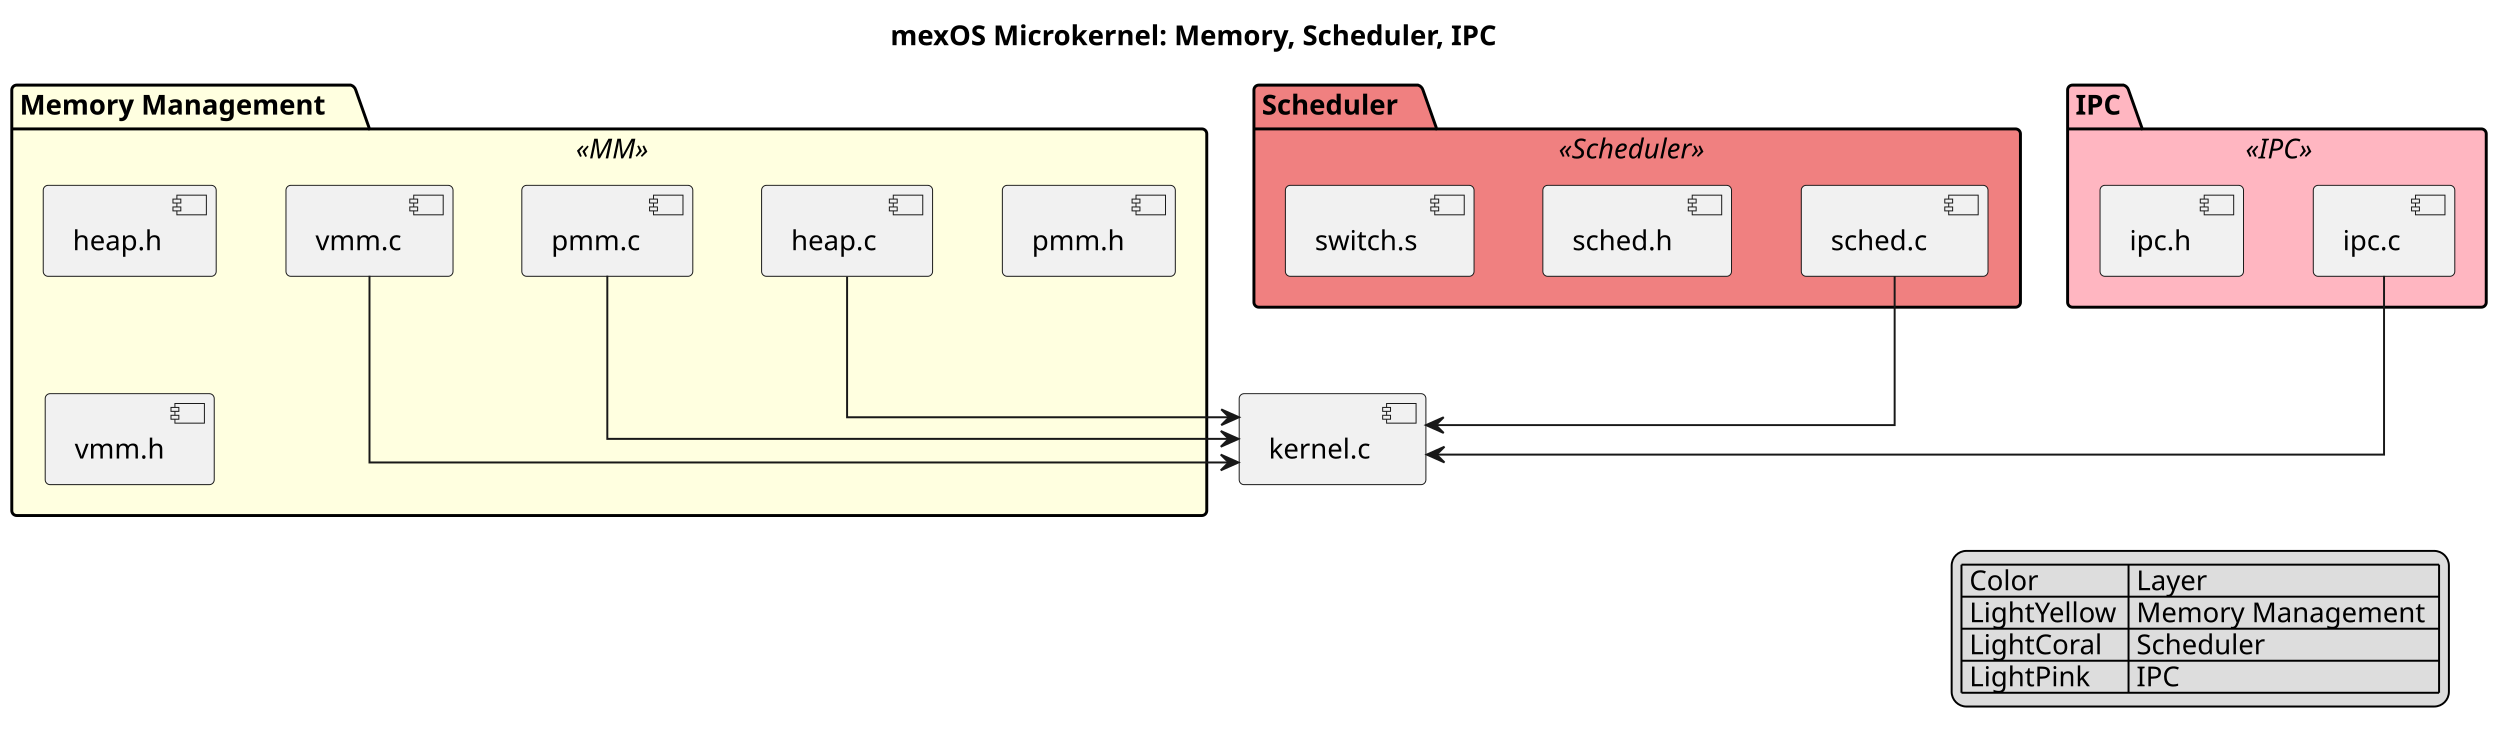
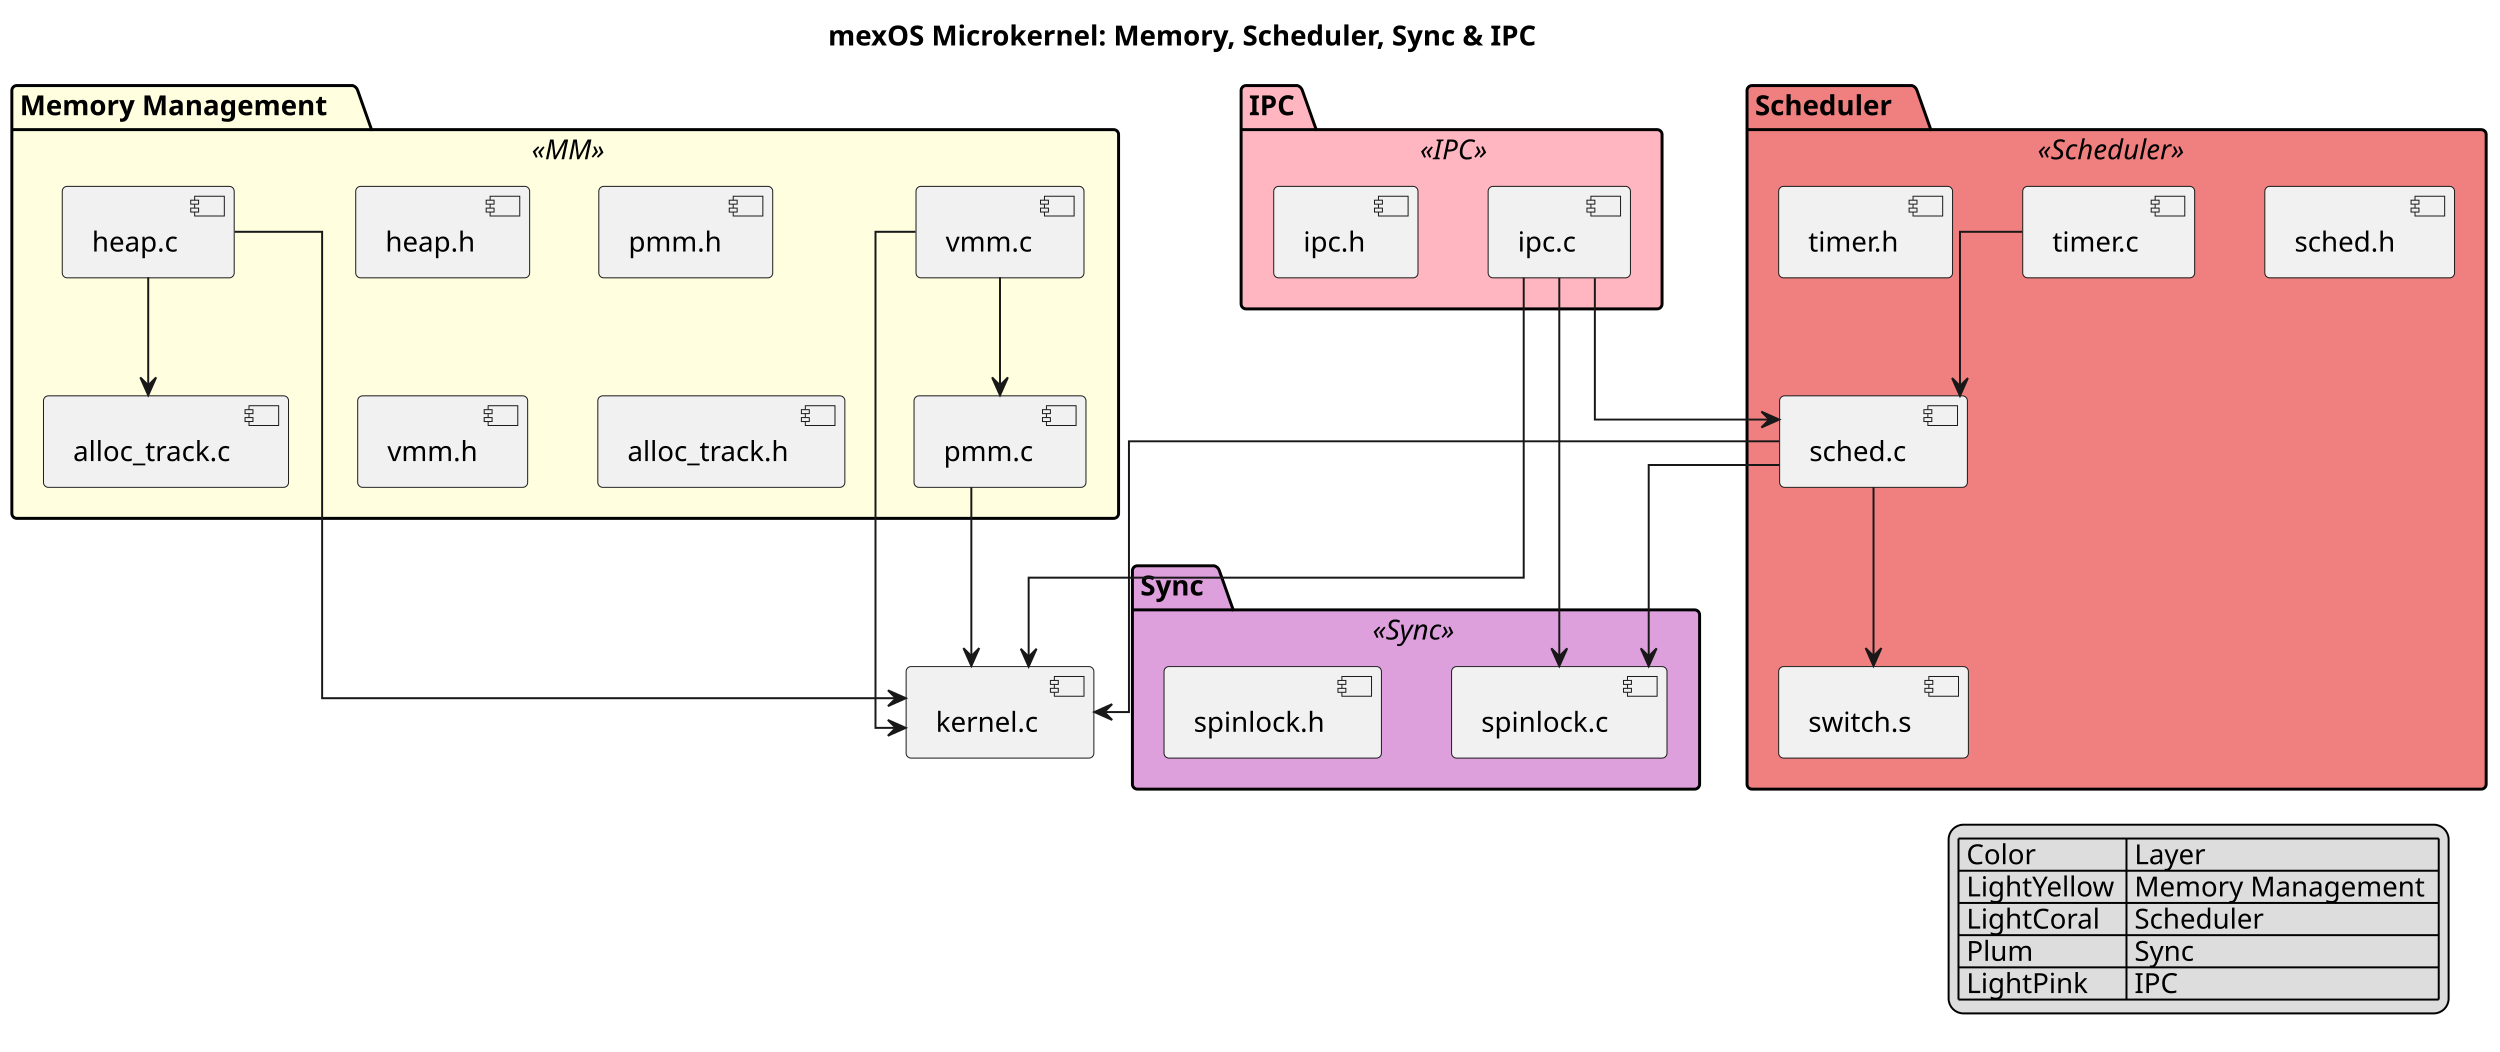
- <svg xmlns="http://www.w3.org/2000/svg" contentStyleType="text/css" height="379px" preserveAspectRatio="none" style="width:1272px;height:379px;background:#FFFFFF;" version="1.1" viewBox="0 0 1272 379" width="1272px" zoomAndPan="magnify">
+ <svg xmlns="http://www.w3.org/2000/svg" contentStyleType="text/css" height="532px" preserveAspectRatio="none" style="width:1265px;height:532px;background:#FFFFFF;" version="1.1" viewBox="0 0 1265 532" width="1265px" zoomAndPan="magnify">
  <defs />
  <g>
-     <text fill="#000000" font-family="sans-serif" font-size="14" font-weight="bold" lengthAdjust="spacing" textLength="352" x="453" y="22.995">mexOS Microkernel: Memory, Scheduler, IPC</text>
+     <text fill="#000000" font-family="sans-serif" font-size="14" font-weight="bold" lengthAdjust="spacing" textLength="413" x="419" y="22.995">mexOS Microkernel: Memory, Scheduler, Sync &amp; IPC</text>
    <g id="cluster_Memory Management">
-       <path d="M8.5,43.297 L178.5,43.297 A3.75,3.75 0 0 1 181,45.797 L188,65.594 L611.5,65.594 A2.5,2.5 0 0 1 614,68.094 L614,259.797 A2.5,2.5 0 0 1 611.5,262.297 L8.5,262.297 A2.5,2.5 0 0 1 6,259.797 L6,45.797 A2.5,2.5 0 0 1 8.5,43.297 " fill="#FFFFE0" style="stroke:#000000;stroke-width:1.5;" />
+       <path d="M8.5,43.297 L178.5,43.297 A3.75,3.75 0 0 1 181,45.797 L188,65.594 L563.5,65.594 A2.5,2.5 0 0 1 566,68.094 L566,259.797 A2.5,2.5 0 0 1 563.5,262.297 L8.5,262.297 A2.5,2.5 0 0 1 6,259.797 L6,45.797 A2.5,2.5 0 0 1 8.5,43.297 " fill="#FFFFE0" style="stroke:#000000;stroke-width:1.5;" />
      <line style="stroke:#000000;stroke-width:1.5;" x1="6" x2="188" y1="65.594" y2="65.594" />
      <text fill="#000000" font-family="sans-serif" font-size="14" font-weight="bold" lengthAdjust="spacing" textLength="169" x="10" y="58.292">Memory Management</text>
-       <text fill="#000000" font-family="sans-serif" font-size="14" font-style="italic" lengthAdjust="spacing" textLength="42" x="293" y="80.589">«MM»</text>
+       <text fill="#000000" font-family="sans-serif" font-size="14" font-style="italic" lengthAdjust="spacing" textLength="42" x="269" y="80.589">«MM»</text>
    </g>
    <g id="cluster_Scheduler">
-       <path d="M640.5,43.297 L721.5,43.297 A3.75,3.75 0 0 1 724,45.797 L731,65.594 L1025.5,65.594 A2.5,2.5 0 0 1 1028,68.094 L1028,153.797 A2.5,2.5 0 0 1 1025.5,156.297 L640.5,156.297 A2.5,2.5 0 0 1 638,153.797 L638,45.797 A2.5,2.5 0 0 1 640.5,43.297 " fill="#F08080" style="stroke:#000000;stroke-width:1.5;" />
-       <line style="stroke:#000000;stroke-width:1.5;" x1="638" x2="731" y1="65.594" y2="65.594" />
-       <text fill="#000000" font-family="sans-serif" font-size="14" font-weight="bold" lengthAdjust="spacing" textLength="80" x="642" y="58.292">Scheduler</text>
-       <text fill="#000000" font-family="sans-serif" font-size="14" font-style="italic" lengthAdjust="spacing" textLength="88" x="793" y="80.589">«Scheduler»</text>
+       <path d="M886.5,43.297 L967.5,43.297 A3.75,3.75 0 0 1 970,45.797 L977,65.594 L1255.5,65.594 A2.5,2.5 0 0 1 1258,68.094 L1258,396.797 A2.5,2.5 0 0 1 1255.5,399.297 L886.5,399.297 A2.5,2.5 0 0 1 884,396.797 L884,45.797 A2.5,2.5 0 0 1 886.5,43.297 " fill="#F08080" style="stroke:#000000;stroke-width:1.5;" />
+       <line style="stroke:#000000;stroke-width:1.5;" x1="884" x2="977" y1="65.594" y2="65.594" />
+       <text fill="#000000" font-family="sans-serif" font-size="14" font-weight="bold" lengthAdjust="spacing" textLength="80" x="888" y="58.292">Scheduler</text>
+       <text fill="#000000" font-family="sans-serif" font-size="14" font-style="italic" lengthAdjust="spacing" textLength="88" x="1031" y="80.589">«Scheduler»</text>
+     </g>
+     <g id="cluster_Sync">
+       <path d="M575.5,286.297 L614.5,286.297 A3.75,3.75 0 0 1 617,288.797 L624,308.594 L857.5,308.594 A2.5,2.5 0 0 1 860,311.094 L860,396.797 A2.5,2.5 0 0 1 857.5,399.297 L575.5,399.297 A2.5,2.5 0 0 1 573,396.797 L573,288.797 A2.5,2.5 0 0 1 575.5,286.297 " fill="#DDA0DD" style="stroke:#000000;stroke-width:1.5;" />
+       <line style="stroke:#000000;stroke-width:1.5;" x1="573" x2="624" y1="308.594" y2="308.594" />
+       <text fill="#000000" font-family="sans-serif" font-size="14" font-weight="bold" lengthAdjust="spacing" textLength="38" x="577" y="301.292">Sync</text>
+       <text fill="#000000" font-family="sans-serif" font-size="14" font-style="italic" lengthAdjust="spacing" textLength="52" x="694.5" y="323.589">«Sync»</text>
    </g>
    <g id="cluster_IPC">
-       <path d="M1054.5,43.297 L1080.5,43.297 A3.75,3.75 0 0 1 1083,45.797 L1090,65.594 L1262.5,65.594 A2.5,2.5 0 0 1 1265,68.094 L1265,153.797 A2.5,2.5 0 0 1 1262.5,156.297 L1054.5,156.297 A2.5,2.5 0 0 1 1052,153.797 L1052,45.797 A2.5,2.5 0 0 1 1054.5,43.297 " fill="#FFB6C1" style="stroke:#000000;stroke-width:1.5;" />
-       <line style="stroke:#000000;stroke-width:1.5;" x1="1052" x2="1090" y1="65.594" y2="65.594" />
-       <text fill="#000000" font-family="sans-serif" font-size="14" font-weight="bold" lengthAdjust="spacing" textLength="25" x="1056" y="58.292">IPC</text>
-       <text fill="#000000" font-family="sans-serif" font-size="14" font-style="italic" lengthAdjust="spacing" textLength="40" x="1142.5" y="80.589">«IPC»</text>
+       <path d="M630.5,43.297 L656.5,43.297 A3.75,3.75 0 0 1 659,45.797 L666,65.594 L838.5,65.594 A2.5,2.5 0 0 1 841,68.094 L841,153.797 A2.5,2.5 0 0 1 838.5,156.297 L630.5,156.297 A2.5,2.5 0 0 1 628,153.797 L628,45.797 A2.5,2.5 0 0 1 630.5,43.297 " fill="#FFB6C1" style="stroke:#000000;stroke-width:1.5;" />
+       <line style="stroke:#000000;stroke-width:1.5;" x1="628" x2="666" y1="65.594" y2="65.594" />
+       <text fill="#000000" font-family="sans-serif" font-size="14" font-weight="bold" lengthAdjust="spacing" textLength="25" x="632" y="58.292">IPC</text>
+       <text fill="#000000" font-family="sans-serif" font-size="14" font-style="italic" lengthAdjust="spacing" textLength="40" x="718.5" y="80.589">«IPC»</text>
    </g>
    <g id="elem_heap.c">
-       <rect fill="#F1F1F1" height="46.297" rx="2.5" ry="2.5" style="stroke:#181818;stroke-width:0.5;" width="87" x="387.5" y="94.297" />
-       <rect fill="#F1F1F1" height="10" style="stroke:#181818;stroke-width:0.5;" width="15" x="454.5" y="99.297" />
-       <rect fill="#F1F1F1" height="2" style="stroke:#181818;stroke-width:0.5;" width="4" x="452.5" y="101.297" />
-       <rect fill="#F1F1F1" height="2" style="stroke:#181818;stroke-width:0.5;" width="4" x="452.5" y="105.297" />
-       <text fill="#000000" font-family="sans-serif" font-size="14" lengthAdjust="spacing" textLength="47" x="402.5" y="127.292">heap.c</text>
+       <rect fill="#F1F1F1" height="46.297" rx="2.5" ry="2.5" style="stroke:#181818;stroke-width:0.5;" width="87" x="31.5" y="94.297" />
+       <rect fill="#F1F1F1" height="10" style="stroke:#181818;stroke-width:0.5;" width="15" x="98.5" y="99.297" />
+       <rect fill="#F1F1F1" height="2" style="stroke:#181818;stroke-width:0.5;" width="4" x="96.5" y="101.297" />
+       <rect fill="#F1F1F1" height="2" style="stroke:#181818;stroke-width:0.5;" width="4" x="96.5" y="105.297" />
+       <text fill="#000000" font-family="sans-serif" font-size="14" lengthAdjust="spacing" textLength="47" x="46.5" y="127.292">heap.c</text>
    </g>
    <g id="elem_heap.h">
-       <rect fill="#F1F1F1" height="46.297" rx="2.5" ry="2.5" style="stroke:#181818;stroke-width:0.5;" width="88" x="22" y="94.297" />
-       <rect fill="#F1F1F1" height="10" style="stroke:#181818;stroke-width:0.5;" width="15" x="90" y="99.297" />
-       <rect fill="#F1F1F1" height="2" style="stroke:#181818;stroke-width:0.5;" width="4" x="88" y="101.297" />
-       <rect fill="#F1F1F1" height="2" style="stroke:#181818;stroke-width:0.5;" width="4" x="88" y="105.297" />
-       <text fill="#000000" font-family="sans-serif" font-size="14" lengthAdjust="spacing" textLength="48" x="37" y="127.292">heap.h</text>
+       <rect fill="#F1F1F1" height="46.297" rx="2.5" ry="2.5" style="stroke:#181818;stroke-width:0.5;" width="88" x="180" y="94.297" />
+       <rect fill="#F1F1F1" height="10" style="stroke:#181818;stroke-width:0.5;" width="15" x="248" y="99.297" />
+       <rect fill="#F1F1F1" height="2" style="stroke:#181818;stroke-width:0.5;" width="4" x="246" y="101.297" />
+       <rect fill="#F1F1F1" height="2" style="stroke:#181818;stroke-width:0.5;" width="4" x="246" y="105.297" />
+       <text fill="#000000" font-family="sans-serif" font-size="14" lengthAdjust="spacing" textLength="48" x="195" y="127.292">heap.h</text>
    </g>
    <g id="elem_pmm.c">
-       <rect fill="#F1F1F1" height="46.297" rx="2.5" ry="2.5" style="stroke:#181818;stroke-width:0.5;" width="87" x="265.5" y="94.297" />
-       <rect fill="#F1F1F1" height="10" style="stroke:#181818;stroke-width:0.5;" width="15" x="332.5" y="99.297" />
-       <rect fill="#F1F1F1" height="2" style="stroke:#181818;stroke-width:0.5;" width="4" x="330.5" y="101.297" />
-       <rect fill="#F1F1F1" height="2" style="stroke:#181818;stroke-width:0.5;" width="4" x="330.5" y="105.297" />
-       <text fill="#000000" font-family="sans-serif" font-size="14" lengthAdjust="spacing" textLength="47" x="280.5" y="127.292">pmm.c</text>
+       <rect fill="#F1F1F1" height="46.297" rx="2.5" ry="2.5" style="stroke:#181818;stroke-width:0.5;" width="87" x="462.5" y="200.297" />
+       <rect fill="#F1F1F1" height="10" style="stroke:#181818;stroke-width:0.5;" width="15" x="529.5" y="205.297" />
+       <rect fill="#F1F1F1" height="2" style="stroke:#181818;stroke-width:0.5;" width="4" x="527.5" y="207.297" />
+       <rect fill="#F1F1F1" height="2" style="stroke:#181818;stroke-width:0.5;" width="4" x="527.5" y="211.297" />
+       <text fill="#000000" font-family="sans-serif" font-size="14" lengthAdjust="spacing" textLength="47" x="477.5" y="233.292">pmm.c</text>
    </g>
    <g id="elem_pmm.h">
-       <rect fill="#F1F1F1" height="46.297" rx="2.5" ry="2.5" style="stroke:#181818;stroke-width:0.5;" width="88" x="510" y="94.297" />
-       <rect fill="#F1F1F1" height="10" style="stroke:#181818;stroke-width:0.5;" width="15" x="578" y="99.297" />
-       <rect fill="#F1F1F1" height="2" style="stroke:#181818;stroke-width:0.5;" width="4" x="576" y="101.297" />
-       <rect fill="#F1F1F1" height="2" style="stroke:#181818;stroke-width:0.5;" width="4" x="576" y="105.297" />
-       <text fill="#000000" font-family="sans-serif" font-size="14" lengthAdjust="spacing" textLength="48" x="525" y="127.292">pmm.h</text>
+       <rect fill="#F1F1F1" height="46.297" rx="2.5" ry="2.5" style="stroke:#181818;stroke-width:0.5;" width="88" x="303" y="94.297" />
+       <rect fill="#F1F1F1" height="10" style="stroke:#181818;stroke-width:0.5;" width="15" x="371" y="99.297" />
+       <rect fill="#F1F1F1" height="2" style="stroke:#181818;stroke-width:0.5;" width="4" x="369" y="101.297" />
+       <rect fill="#F1F1F1" height="2" style="stroke:#181818;stroke-width:0.5;" width="4" x="369" y="105.297" />
+       <text fill="#000000" font-family="sans-serif" font-size="14" lengthAdjust="spacing" textLength="48" x="318" y="127.292">pmm.h</text>
    </g>
    <g id="elem_vmm.c">
-       <rect fill="#F1F1F1" height="46.297" rx="2.5" ry="2.5" style="stroke:#181818;stroke-width:0.5;" width="85" x="145.5" y="94.297" />
-       <rect fill="#F1F1F1" height="10" style="stroke:#181818;stroke-width:0.5;" width="15" x="210.5" y="99.297" />
-       <rect fill="#F1F1F1" height="2" style="stroke:#181818;stroke-width:0.5;" width="4" x="208.5" y="101.297" />
-       <rect fill="#F1F1F1" height="2" style="stroke:#181818;stroke-width:0.5;" width="4" x="208.5" y="105.297" />
-       <text fill="#000000" font-family="sans-serif" font-size="14" lengthAdjust="spacing" textLength="45" x="160.5" y="127.292">vmm.c</text>
+       <rect fill="#F1F1F1" height="46.297" rx="2.5" ry="2.5" style="stroke:#181818;stroke-width:0.5;" width="85" x="463.5" y="94.297" />
+       <rect fill="#F1F1F1" height="10" style="stroke:#181818;stroke-width:0.5;" width="15" x="528.5" y="99.297" />
+       <rect fill="#F1F1F1" height="2" style="stroke:#181818;stroke-width:0.5;" width="4" x="526.5" y="101.297" />
+       <rect fill="#F1F1F1" height="2" style="stroke:#181818;stroke-width:0.5;" width="4" x="526.5" y="105.297" />
+       <text fill="#000000" font-family="sans-serif" font-size="14" lengthAdjust="spacing" textLength="45" x="478.5" y="127.292">vmm.c</text>
    </g>
    <g id="elem_vmm.h">
-       <rect fill="#F1F1F1" height="46.297" rx="2.5" ry="2.5" style="stroke:#181818;stroke-width:0.5;" width="86" x="23" y="200.297" />
-       <rect fill="#F1F1F1" height="10" style="stroke:#181818;stroke-width:0.5;" width="15" x="89" y="205.297" />
-       <rect fill="#F1F1F1" height="2" style="stroke:#181818;stroke-width:0.5;" width="4" x="87" y="207.297" />
-       <rect fill="#F1F1F1" height="2" style="stroke:#181818;stroke-width:0.5;" width="4" x="87" y="211.297" />
-       <text fill="#000000" font-family="sans-serif" font-size="14" lengthAdjust="spacing" textLength="46" x="38" y="233.292">vmm.h</text>
+       <rect fill="#F1F1F1" height="46.297" rx="2.5" ry="2.5" style="stroke:#181818;stroke-width:0.5;" width="86" x="181" y="200.297" />
+       <rect fill="#F1F1F1" height="10" style="stroke:#181818;stroke-width:0.5;" width="15" x="247" y="205.297" />
+       <rect fill="#F1F1F1" height="2" style="stroke:#181818;stroke-width:0.5;" width="4" x="245" y="207.297" />
+       <rect fill="#F1F1F1" height="2" style="stroke:#181818;stroke-width:0.5;" width="4" x="245" y="211.297" />
+       <text fill="#000000" font-family="sans-serif" font-size="14" lengthAdjust="spacing" textLength="46" x="196" y="233.292">vmm.h</text>
+     </g>
+     <g id="elem_alloc_track.c">
+       <rect fill="#F1F1F1" height="46.297" rx="2.5" ry="2.5" style="stroke:#181818;stroke-width:0.5;" width="124" x="22" y="200.297" />
+       <rect fill="#F1F1F1" height="10" style="stroke:#181818;stroke-width:0.5;" width="15" x="126" y="205.297" />
+       <rect fill="#F1F1F1" height="2" style="stroke:#181818;stroke-width:0.5;" width="4" x="124" y="207.297" />
+       <rect fill="#F1F1F1" height="2" style="stroke:#181818;stroke-width:0.5;" width="4" x="124" y="211.297" />
+       <text fill="#000000" font-family="sans-serif" font-size="14" lengthAdjust="spacing" textLength="84" x="37" y="233.292">alloc_track.c</text>
+     </g>
+     <g id="elem_alloc_track.h">
+       <rect fill="#F1F1F1" height="46.297" rx="2.5" ry="2.5" style="stroke:#181818;stroke-width:0.5;" width="125" x="302.5" y="200.297" />
+       <rect fill="#F1F1F1" height="10" style="stroke:#181818;stroke-width:0.5;" width="15" x="407.5" y="205.297" />
+       <rect fill="#F1F1F1" height="2" style="stroke:#181818;stroke-width:0.5;" width="4" x="405.5" y="207.297" />
+       <rect fill="#F1F1F1" height="2" style="stroke:#181818;stroke-width:0.5;" width="4" x="405.5" y="211.297" />
+       <text fill="#000000" font-family="sans-serif" font-size="14" lengthAdjust="spacing" textLength="85" x="317.5" y="233.292">alloc_track.h</text>
    </g>
    <g id="elem_sched.c">
-       <rect fill="#F1F1F1" height="46.297" rx="2.5" ry="2.5" style="stroke:#181818;stroke-width:0.5;" width="95" x="916.5" y="94.297" />
-       <rect fill="#F1F1F1" height="10" style="stroke:#181818;stroke-width:0.5;" width="15" x="991.5" y="99.297" />
-       <rect fill="#F1F1F1" height="2" style="stroke:#181818;stroke-width:0.5;" width="4" x="989.5" y="101.297" />
-       <rect fill="#F1F1F1" height="2" style="stroke:#181818;stroke-width:0.5;" width="4" x="989.5" y="105.297" />
-       <text fill="#000000" font-family="sans-serif" font-size="14" lengthAdjust="spacing" textLength="55" x="931.5" y="127.292">sched.c</text>
+       <rect fill="#F1F1F1" height="46.297" rx="2.5" ry="2.5" style="stroke:#181818;stroke-width:0.5;" width="95" x="900.5" y="200.297" />
+       <rect fill="#F1F1F1" height="10" style="stroke:#181818;stroke-width:0.5;" width="15" x="975.5" y="205.297" />
+       <rect fill="#F1F1F1" height="2" style="stroke:#181818;stroke-width:0.5;" width="4" x="973.5" y="207.297" />
+       <rect fill="#F1F1F1" height="2" style="stroke:#181818;stroke-width:0.5;" width="4" x="973.5" y="211.297" />
+       <text fill="#000000" font-family="sans-serif" font-size="14" lengthAdjust="spacing" textLength="55" x="915.5" y="233.292">sched.c</text>
    </g>
    <g id="elem_sched.h">
-       <rect fill="#F1F1F1" height="46.297" rx="2.5" ry="2.5" style="stroke:#181818;stroke-width:0.5;" width="96" x="785" y="94.297" />
-       <rect fill="#F1F1F1" height="10" style="stroke:#181818;stroke-width:0.5;" width="15" x="861" y="99.297" />
-       <rect fill="#F1F1F1" height="2" style="stroke:#181818;stroke-width:0.5;" width="4" x="859" y="101.297" />
-       <rect fill="#F1F1F1" height="2" style="stroke:#181818;stroke-width:0.5;" width="4" x="859" y="105.297" />
-       <text fill="#000000" font-family="sans-serif" font-size="14" lengthAdjust="spacing" textLength="56" x="800" y="127.292">sched.h</text>
+       <rect fill="#F1F1F1" height="46.297" rx="2.5" ry="2.5" style="stroke:#181818;stroke-width:0.5;" width="96" x="1146" y="94.297" />
+       <rect fill="#F1F1F1" height="10" style="stroke:#181818;stroke-width:0.5;" width="15" x="1222" y="99.297" />
+       <rect fill="#F1F1F1" height="2" style="stroke:#181818;stroke-width:0.5;" width="4" x="1220" y="101.297" />
+       <rect fill="#F1F1F1" height="2" style="stroke:#181818;stroke-width:0.5;" width="4" x="1220" y="105.297" />
+       <text fill="#000000" font-family="sans-serif" font-size="14" lengthAdjust="spacing" textLength="56" x="1161" y="127.292">sched.h</text>
    </g>
    <g id="elem_switch.s">
-       <rect fill="#F1F1F1" height="46.297" rx="2.5" ry="2.5" style="stroke:#181818;stroke-width:0.5;" width="96" x="654" y="94.297" />
-       <rect fill="#F1F1F1" height="10" style="stroke:#181818;stroke-width:0.5;" width="15" x="730" y="99.297" />
-       <rect fill="#F1F1F1" height="2" style="stroke:#181818;stroke-width:0.5;" width="4" x="728" y="101.297" />
-       <rect fill="#F1F1F1" height="2" style="stroke:#181818;stroke-width:0.5;" width="4" x="728" y="105.297" />
-       <text fill="#000000" font-family="sans-serif" font-size="14" lengthAdjust="spacing" textLength="56" x="669" y="127.292">switch.s</text>
+       <rect fill="#F1F1F1" height="46.297" rx="2.5" ry="2.5" style="stroke:#181818;stroke-width:0.5;" width="96" x="900" y="337.297" />
+       <rect fill="#F1F1F1" height="10" style="stroke:#181818;stroke-width:0.5;" width="15" x="976" y="342.297" />
+       <rect fill="#F1F1F1" height="2" style="stroke:#181818;stroke-width:0.5;" width="4" x="974" y="344.297" />
+       <rect fill="#F1F1F1" height="2" style="stroke:#181818;stroke-width:0.5;" width="4" x="974" y="348.297" />
+       <text fill="#000000" font-family="sans-serif" font-size="14" lengthAdjust="spacing" textLength="56" x="915" y="370.292">switch.s</text>
+     </g>
+     <g id="elem_timer.c">
+       <rect fill="#F1F1F1" height="46.297" rx="2.5" ry="2.5" style="stroke:#181818;stroke-width:0.5;" width="87" x="1023.5" y="94.297" />
+       <rect fill="#F1F1F1" height="10" style="stroke:#181818;stroke-width:0.5;" width="15" x="1090.5" y="99.297" />
+       <rect fill="#F1F1F1" height="2" style="stroke:#181818;stroke-width:0.5;" width="4" x="1088.5" y="101.297" />
+       <rect fill="#F1F1F1" height="2" style="stroke:#181818;stroke-width:0.5;" width="4" x="1088.5" y="105.297" />
+       <text fill="#000000" font-family="sans-serif" font-size="14" lengthAdjust="spacing" textLength="47" x="1038.5" y="127.292">timer.c</text>
+     </g>
+     <g id="elem_timer.h">
+       <rect fill="#F1F1F1" height="46.297" rx="2.5" ry="2.5" style="stroke:#181818;stroke-width:0.5;" width="88" x="900" y="94.297" />
+       <rect fill="#F1F1F1" height="10" style="stroke:#181818;stroke-width:0.5;" width="15" x="968" y="99.297" />
+       <rect fill="#F1F1F1" height="2" style="stroke:#181818;stroke-width:0.5;" width="4" x="966" y="101.297" />
+       <rect fill="#F1F1F1" height="2" style="stroke:#181818;stroke-width:0.5;" width="4" x="966" y="105.297" />
+       <text fill="#000000" font-family="sans-serif" font-size="14" lengthAdjust="spacing" textLength="48" x="915" y="127.292">timer.h</text>
+     </g>
+     <g id="elem_spinlock.c">
+       <rect fill="#F1F1F1" height="46.297" rx="2.5" ry="2.5" style="stroke:#181818;stroke-width:0.5;" width="109" x="734.5" y="337.297" />
+       <rect fill="#F1F1F1" height="10" style="stroke:#181818;stroke-width:0.5;" width="15" x="823.5" y="342.297" />
+       <rect fill="#F1F1F1" height="2" style="stroke:#181818;stroke-width:0.5;" width="4" x="821.5" y="344.297" />
+       <rect fill="#F1F1F1" height="2" style="stroke:#181818;stroke-width:0.5;" width="4" x="821.5" y="348.297" />
+       <text fill="#000000" font-family="sans-serif" font-size="14" lengthAdjust="spacing" textLength="69" x="749.5" y="370.292">spinlock.c</text>
+     </g>
+     <g id="elem_spinlock.h">
+       <rect fill="#F1F1F1" height="46.297" rx="2.5" ry="2.5" style="stroke:#181818;stroke-width:0.5;" width="110" x="589" y="337.297" />
+       <rect fill="#F1F1F1" height="10" style="stroke:#181818;stroke-width:0.5;" width="15" x="679" y="342.297" />
+       <rect fill="#F1F1F1" height="2" style="stroke:#181818;stroke-width:0.5;" width="4" x="677" y="344.297" />
+       <rect fill="#F1F1F1" height="2" style="stroke:#181818;stroke-width:0.5;" width="4" x="677" y="348.297" />
+       <text fill="#000000" font-family="sans-serif" font-size="14" lengthAdjust="spacing" textLength="70" x="604" y="370.292">spinlock.h</text>
    </g>
    <g id="elem_ipc.c">
-       <rect fill="#F1F1F1" height="46.297" rx="2.5" ry="2.5" style="stroke:#181818;stroke-width:0.5;" width="72" x="1177" y="94.297" />
-       <rect fill="#F1F1F1" height="10" style="stroke:#181818;stroke-width:0.5;" width="15" x="1229" y="99.297" />
-       <rect fill="#F1F1F1" height="2" style="stroke:#181818;stroke-width:0.5;" width="4" x="1227" y="101.297" />
-       <rect fill="#F1F1F1" height="2" style="stroke:#181818;stroke-width:0.5;" width="4" x="1227" y="105.297" />
-       <text fill="#000000" font-family="sans-serif" font-size="14" lengthAdjust="spacing" textLength="32" x="1192" y="127.292">ipc.c</text>
+       <rect fill="#F1F1F1" height="46.297" rx="2.5" ry="2.5" style="stroke:#181818;stroke-width:0.5;" width="72" x="753" y="94.297" />
+       <rect fill="#F1F1F1" height="10" style="stroke:#181818;stroke-width:0.5;" width="15" x="805" y="99.297" />
+       <rect fill="#F1F1F1" height="2" style="stroke:#181818;stroke-width:0.5;" width="4" x="803" y="101.297" />
+       <rect fill="#F1F1F1" height="2" style="stroke:#181818;stroke-width:0.5;" width="4" x="803" y="105.297" />
+       <text fill="#000000" font-family="sans-serif" font-size="14" lengthAdjust="spacing" textLength="32" x="768" y="127.292">ipc.c</text>
    </g>
    <g id="elem_ipc.h">
-       <rect fill="#F1F1F1" height="46.297" rx="2.5" ry="2.5" style="stroke:#181818;stroke-width:0.5;" width="73" x="1068.5" y="94.297" />
-       <rect fill="#F1F1F1" height="10" style="stroke:#181818;stroke-width:0.5;" width="15" x="1121.5" y="99.297" />
-       <rect fill="#F1F1F1" height="2" style="stroke:#181818;stroke-width:0.5;" width="4" x="1119.5" y="101.297" />
-       <rect fill="#F1F1F1" height="2" style="stroke:#181818;stroke-width:0.5;" width="4" x="1119.5" y="105.297" />
-       <text fill="#000000" font-family="sans-serif" font-size="14" lengthAdjust="spacing" textLength="33" x="1083.5" y="127.292">ipc.h</text>
+       <rect fill="#F1F1F1" height="46.297" rx="2.5" ry="2.5" style="stroke:#181818;stroke-width:0.5;" width="73" x="644.5" y="94.297" />
+       <rect fill="#F1F1F1" height="10" style="stroke:#181818;stroke-width:0.5;" width="15" x="697.5" y="99.297" />
+       <rect fill="#F1F1F1" height="2" style="stroke:#181818;stroke-width:0.5;" width="4" x="695.5" y="101.297" />
+       <rect fill="#F1F1F1" height="2" style="stroke:#181818;stroke-width:0.5;" width="4" x="695.5" y="105.297" />
+       <text fill="#000000" font-family="sans-serif" font-size="14" lengthAdjust="spacing" textLength="33" x="659.5" y="127.292">ipc.h</text>
    </g>
    <g id="elem_kernel.c">
-       <rect fill="#F1F1F1" height="46.297" rx="2.5" ry="2.5" style="stroke:#181818;stroke-width:0.5;" width="95" x="630.5" y="200.297" />
-       <rect fill="#F1F1F1" height="10" style="stroke:#181818;stroke-width:0.5;" width="15" x="705.5" y="205.297" />
-       <rect fill="#F1F1F1" height="2" style="stroke:#181818;stroke-width:0.5;" width="4" x="703.5" y="207.297" />
-       <rect fill="#F1F1F1" height="2" style="stroke:#181818;stroke-width:0.5;" width="4" x="703.5" y="211.297" />
-       <text fill="#000000" font-family="sans-serif" font-size="14" lengthAdjust="spacing" textLength="55" x="645.5" y="233.292">kernel.c</text>
+       <rect fill="#F1F1F1" height="46.297" rx="2.5" ry="2.5" style="stroke:#181818;stroke-width:0.5;" width="95" x="458.5" y="337.297" />
+       <rect fill="#F1F1F1" height="10" style="stroke:#181818;stroke-width:0.5;" width="15" x="533.5" y="342.297" />
+       <rect fill="#F1F1F1" height="2" style="stroke:#181818;stroke-width:0.5;" width="4" x="531.5" y="344.297" />
+       <rect fill="#F1F1F1" height="2" style="stroke:#181818;stroke-width:0.5;" width="4" x="531.5" y="348.297" />
+       <text fill="#000000" font-family="sans-serif" font-size="14" lengthAdjust="spacing" textLength="55" x="473.5" y="370.292">kernel.c</text>
    </g>
    <g id="link_heap.c_kernel.c">
-       <path d="M431,140.777 C431,168.917 431,212.297 431,212.297 C431,212.297 625.38,212.297 625.38,212.297 " fill="none" id="heap.c-to-kernel.c" style="stroke:#181818;stroke-width:1.0;" />
-       <polygon fill="#181818" points="630.38,212.297,621.38,208.297,625.38,212.297,621.38,216.297,630.38,212.297" style="stroke:#181818;stroke-width:1.0;" />
+       <path d="M118.74,117.297 C140.83,117.297 163,117.297 163,117.297 C163,117.297 163,353.297 163,353.297 C163,353.297 453.31,353.297 453.31,353.297 " fill="none" id="heap.c-to-kernel.c" style="stroke:#181818;stroke-width:1.0;" />
+       <polygon fill="#181818" points="458.31,353.297,449.31,349.297,453.31,353.297,449.31,357.297,458.31,353.297" style="stroke:#181818;stroke-width:1.0;" />
    </g>
    <g id="link_pmm.c_kernel.c">
-       <path d="M309,140.297 C309,171.477 309,223.297 309,223.297 C309,223.297 625.14,223.297 625.14,223.297 " fill="none" id="pmm.c-to-kernel.c" style="stroke:#181818;stroke-width:1.0;" />
-       <polygon fill="#181818" points="630.14,223.297,621.14,219.297,625.14,223.297,621.14,227.297,630.14,223.297" style="stroke:#181818;stroke-width:1.0;" />
+       <path d="M491.5,246.537 C491.5,246.537 491.5,331.947 491.5,331.947 " fill="none" id="pmm.c-to-kernel.c" style="stroke:#181818;stroke-width:1.0;" />
+       <polygon fill="#181818" points="491.5,336.947,495.5,327.947,491.5,331.947,487.5,327.947,491.5,336.947" style="stroke:#181818;stroke-width:1.0;" />
    </g>
    <g id="link_vmm.c_kernel.c">
-       <path d="M188,140.327 C188,174.667 188,235.297 188,235.297 C188,235.297 625.12,235.297 625.12,235.297 " fill="none" id="vmm.c-to-kernel.c" style="stroke:#181818;stroke-width:1.0;" />
-       <polygon fill="#181818" points="630.12,235.297,621.12,231.297,625.12,235.297,621.12,239.297,630.12,235.297" style="stroke:#181818;stroke-width:1.0;" />
+       <path d="M463.28,117.297 C452.04,117.297 443,117.297 443,117.297 C443,117.297 443,368.297 443,368.297 C443,368.297 453.25,368.297 453.25,368.297 " fill="none" id="vmm.c-to-kernel.c" style="stroke:#181818;stroke-width:1.0;" />
+       <polygon fill="#181818" points="458.25,368.297,449.25,364.297,453.25,368.297,449.25,372.297,458.25,368.297" style="stroke:#181818;stroke-width:1.0;" />
+     </g>
+     <g id="link_heap.c_alloc_track.c">
+       <path d="M75,140.297 C75,140.297 75,194.977 75,194.977 " fill="none" id="heap.c-to-alloc_track.c" style="stroke:#181818;stroke-width:1.0;" />
+       <polygon fill="#181818" points="75,199.977,79,190.977,75,194.977,71,190.977,75,199.977" style="stroke:#181818;stroke-width:1.0;" />
+     </g>
+     <g id="link_vmm.c_pmm.c">
+       <path d="M506,140.297 C506,140.297 506,194.977 506,194.977 " fill="none" id="vmm.c-to-pmm.c" style="stroke:#181818;stroke-width:1.0;" />
+       <polygon fill="#181818" points="506,199.977,510,190.977,506,194.977,502,190.977,506,199.977" style="stroke:#181818;stroke-width:1.0;" />
+     </g>
+     <g id="link_timer.c_sched.c">
+       <path d="M1023.23,117.297 C1006.67,117.297 991.75,117.297 991.75,117.297 C991.75,117.297 991.75,195.297 991.75,195.297 " fill="none" id="timer.c-to-sched.c" style="stroke:#181818;stroke-width:1.0;" />
+       <polygon fill="#181818" points="991.75,200.297,995.75,191.297,991.75,195.297,987.75,191.297,991.75,200.297" style="stroke:#181818;stroke-width:1.0;" />
+     </g>
+     <g id="link_sched.c_switch.s">
+       <path d="M948,246.537 C948,246.537 948,331.947 948,331.947 " fill="none" id="sched.c-to-switch.s" style="stroke:#181818;stroke-width:1.0;" />
+       <polygon fill="#181818" points="948,336.947,952,327.947,948,331.947,944,327.947,948,336.947" style="stroke:#181818;stroke-width:1.0;" />
    </g>
    <g id="link_sched.c_kernel.c">
-       <path d="M964,140.507 C964,169.767 964,216.297 964,216.297 C964,216.297 730.55,216.297 730.55,216.297 " fill="none" id="sched.c-to-kernel.c" style="stroke:#181818;stroke-width:1.0;" />
-       <polygon fill="#181818" points="725.55,216.297,734.55,220.297,730.55,216.297,734.55,212.297,725.55,216.297" style="stroke:#181818;stroke-width:1.0;" />
+       <path d="M900.28,223.297 C798.91,223.297 571.25,223.297 571.25,223.297 C571.25,223.297 571.25,360.297 571.25,360.297 C571.25,360.297 558.76,360.297 558.76,360.297 " fill="none" id="sched.c-to-kernel.c" style="stroke:#181818;stroke-width:1.0;" />
+       <polygon fill="#181818" points="553.76,360.297,562.76,364.297,558.76,360.297,562.76,356.297,553.76,360.297" style="stroke:#181818;stroke-width:1.0;" />
+     </g>
+     <g id="link_sched.c_spinlock.c">
+       <path d="M900.42,235.297 C869.25,235.297 834.25,235.297 834.25,235.297 C834.25,235.297 834.25,332.077 834.25,332.077 " fill="none" id="sched.c-to-spinlock.c" style="stroke:#181818;stroke-width:1.0;" />
+       <polygon fill="#181818" points="834.25,337.077,838.25,328.077,834.25,332.077,830.25,328.077,834.25,337.077" style="stroke:#181818;stroke-width:1.0;" />
    </g>
    <g id="link_ipc.c_kernel.c">
-       <path d="M1213,140.367 C1213,173.677 1213,231.297 1213,231.297 C1213,231.297 730.95,231.297 730.95,231.297 " fill="none" id="ipc.c-to-kernel.c" style="stroke:#181818;stroke-width:1.0;" />
-       <polygon fill="#181818" points="725.95,231.297,734.95,235.297,730.95,231.297,734.95,227.297,725.95,231.297" style="stroke:#181818;stroke-width:1.0;" />
-     </g>
-     <rect fill="#DDDDDD" height="79.188" id="_legend" rx="7.5" ry="7.5" style="stroke:#000000;stroke-width:1.0;" width="253" x="993" y="280.297" />
-     <text fill="#000000" font-family="sans-serif" font-size="14" lengthAdjust="spacing" textLength="36" x="1002" y="300.292">Color</text>
-     <text fill="#000000" font-family="sans-serif" font-size="14" lengthAdjust="spacing" textLength="36" x="1087" y="300.292">Layer</text>
-     <text fill="#000000" font-family="sans-serif" font-size="14" lengthAdjust="spacing" textLength="77" x="1002" y="316.589">LightYellow</text>
-     <text fill="#000000" font-family="sans-serif" font-size="14" lengthAdjust="spacing" textLength="150" x="1087" y="316.589">Memory Management</text>
-     <text fill="#000000" font-family="sans-serif" font-size="14" lengthAdjust="spacing" textLength="68" x="1002" y="332.886">LightCoral</text>
-     <text fill="#000000" font-family="sans-serif" font-size="14" lengthAdjust="spacing" textLength="70" x="1087" y="332.886">Scheduler</text>
-     <text fill="#000000" font-family="sans-serif" font-size="14" lengthAdjust="spacing" textLength="62" x="1002" y="349.183">LightPink</text>
-     <text fill="#000000" font-family="sans-serif" font-size="14" lengthAdjust="spacing" textLength="22" x="1087" y="349.183">IPC</text>
-     <line style="stroke:#000000;stroke-width:1.0;" x1="998" x2="1241" y1="287.297" y2="287.297" />
-     <line style="stroke:#000000;stroke-width:1.0;" x1="998" x2="1241" y1="303.594" y2="303.594" />
-     <line style="stroke:#000000;stroke-width:1.0;" x1="998" x2="1241" y1="319.891" y2="319.891" />
-     <line style="stroke:#000000;stroke-width:1.0;" x1="998" x2="1241" y1="336.188" y2="336.188" />
-     <line style="stroke:#000000;stroke-width:1.0;" x1="998" x2="1241" y1="352.484" y2="352.484" />
-     <line style="stroke:#000000;stroke-width:1.0;" x1="998" x2="998" y1="287.297" y2="352.484" />
-     <line style="stroke:#000000;stroke-width:1.0;" x1="1083" x2="1083" y1="287.297" y2="352.484" />
-     <line style="stroke:#000000;stroke-width:1.0;" x1="1241" x2="1241" y1="287.297" y2="352.484" />
+       <path d="M771,140.537 C771,188.137 771,292.297 771,292.297 C771,292.297 520.5,292.297 520.5,292.297 C520.5,292.297 520.5,332.277 520.5,332.277 " fill="none" id="ipc.c-to-kernel.c" style="stroke:#181818;stroke-width:1.0;" />
+       <polygon fill="#181818" points="520.5,337.277,524.5,328.277,520.5,332.277,516.5,328.277,520.5,337.277" style="stroke:#181818;stroke-width:1.0;" />
+     </g>
+     <g id="link_ipc.c_spinlock.c">
+       <path d="M789,140.597 C789,140.597 789,332.067 789,332.067 " fill="none" id="ipc.c-to-spinlock.c" style="stroke:#181818;stroke-width:1.0;" />
+       <polygon fill="#181818" points="789,337.067,793,328.067,789,332.067,785,328.067,789,337.067" style="stroke:#181818;stroke-width:1.0;" />
+     </g>
+     <g id="link_ipc.c_sched.c">
+       <path d="M807,140.777 C807,168.917 807,212.297 807,212.297 C807,212.297 895.26,212.297 895.26,212.297 " fill="none" id="ipc.c-to-sched.c" style="stroke:#181818;stroke-width:1.0;" />
+       <polygon fill="#181818" points="900.26,212.297,891.26,208.297,895.26,212.297,891.26,216.297,900.26,212.297" style="stroke:#181818;stroke-width:1.0;" />
+     </g>
+     <rect fill="#DDDDDD" height="95.484" id="_legend" rx="7.5" ry="7.5" style="stroke:#000000;stroke-width:1.0;" width="253" x="986" y="417.297" />
+     <text fill="#000000" font-family="sans-serif" font-size="14" lengthAdjust="spacing" textLength="36" x="995" y="437.292">Color</text>
+     <text fill="#000000" font-family="sans-serif" font-size="14" lengthAdjust="spacing" textLength="36" x="1080" y="437.292">Layer</text>
+     <text fill="#000000" font-family="sans-serif" font-size="14" lengthAdjust="spacing" textLength="77" x="995" y="453.589">LightYellow</text>
+     <text fill="#000000" font-family="sans-serif" font-size="14" lengthAdjust="spacing" textLength="150" x="1080" y="453.589">Memory Management</text>
+     <text fill="#000000" font-family="sans-serif" font-size="14" lengthAdjust="spacing" textLength="68" x="995" y="469.886">LightCoral</text>
+     <text fill="#000000" font-family="sans-serif" font-size="14" lengthAdjust="spacing" textLength="70" x="1080" y="469.886">Scheduler</text>
+     <text fill="#000000" font-family="sans-serif" font-size="14" lengthAdjust="spacing" textLength="34" x="995" y="486.183">Plum</text>
+     <text fill="#000000" font-family="sans-serif" font-size="14" lengthAdjust="spacing" textLength="33" x="1080" y="486.183">Sync</text>
+     <text fill="#000000" font-family="sans-serif" font-size="14" lengthAdjust="spacing" textLength="62" x="995" y="502.479">LightPink</text>
+     <text fill="#000000" font-family="sans-serif" font-size="14" lengthAdjust="spacing" textLength="22" x="1080" y="502.479">IPC</text>
+     <line style="stroke:#000000;stroke-width:1.0;" x1="991" x2="1234" y1="424.297" y2="424.297" />
+     <line style="stroke:#000000;stroke-width:1.0;" x1="991" x2="1234" y1="440.594" y2="440.594" />
+     <line style="stroke:#000000;stroke-width:1.0;" x1="991" x2="1234" y1="456.891" y2="456.891" />
+     <line style="stroke:#000000;stroke-width:1.0;" x1="991" x2="1234" y1="473.188" y2="473.188" />
+     <line style="stroke:#000000;stroke-width:1.0;" x1="991" x2="1234" y1="489.484" y2="489.484" />
+     <line style="stroke:#000000;stroke-width:1.0;" x1="991" x2="1234" y1="505.781" y2="505.781" />
+     <line style="stroke:#000000;stroke-width:1.0;" x1="991" x2="991" y1="424.297" y2="505.781" />
+     <line style="stroke:#000000;stroke-width:1.0;" x1="1076" x2="1076" y1="424.297" y2="505.781" />
+     <line style="stroke:#000000;stroke-width:1.0;" x1="1234" x2="1234" y1="424.297" y2="505.781" />
  </g>
</svg>
